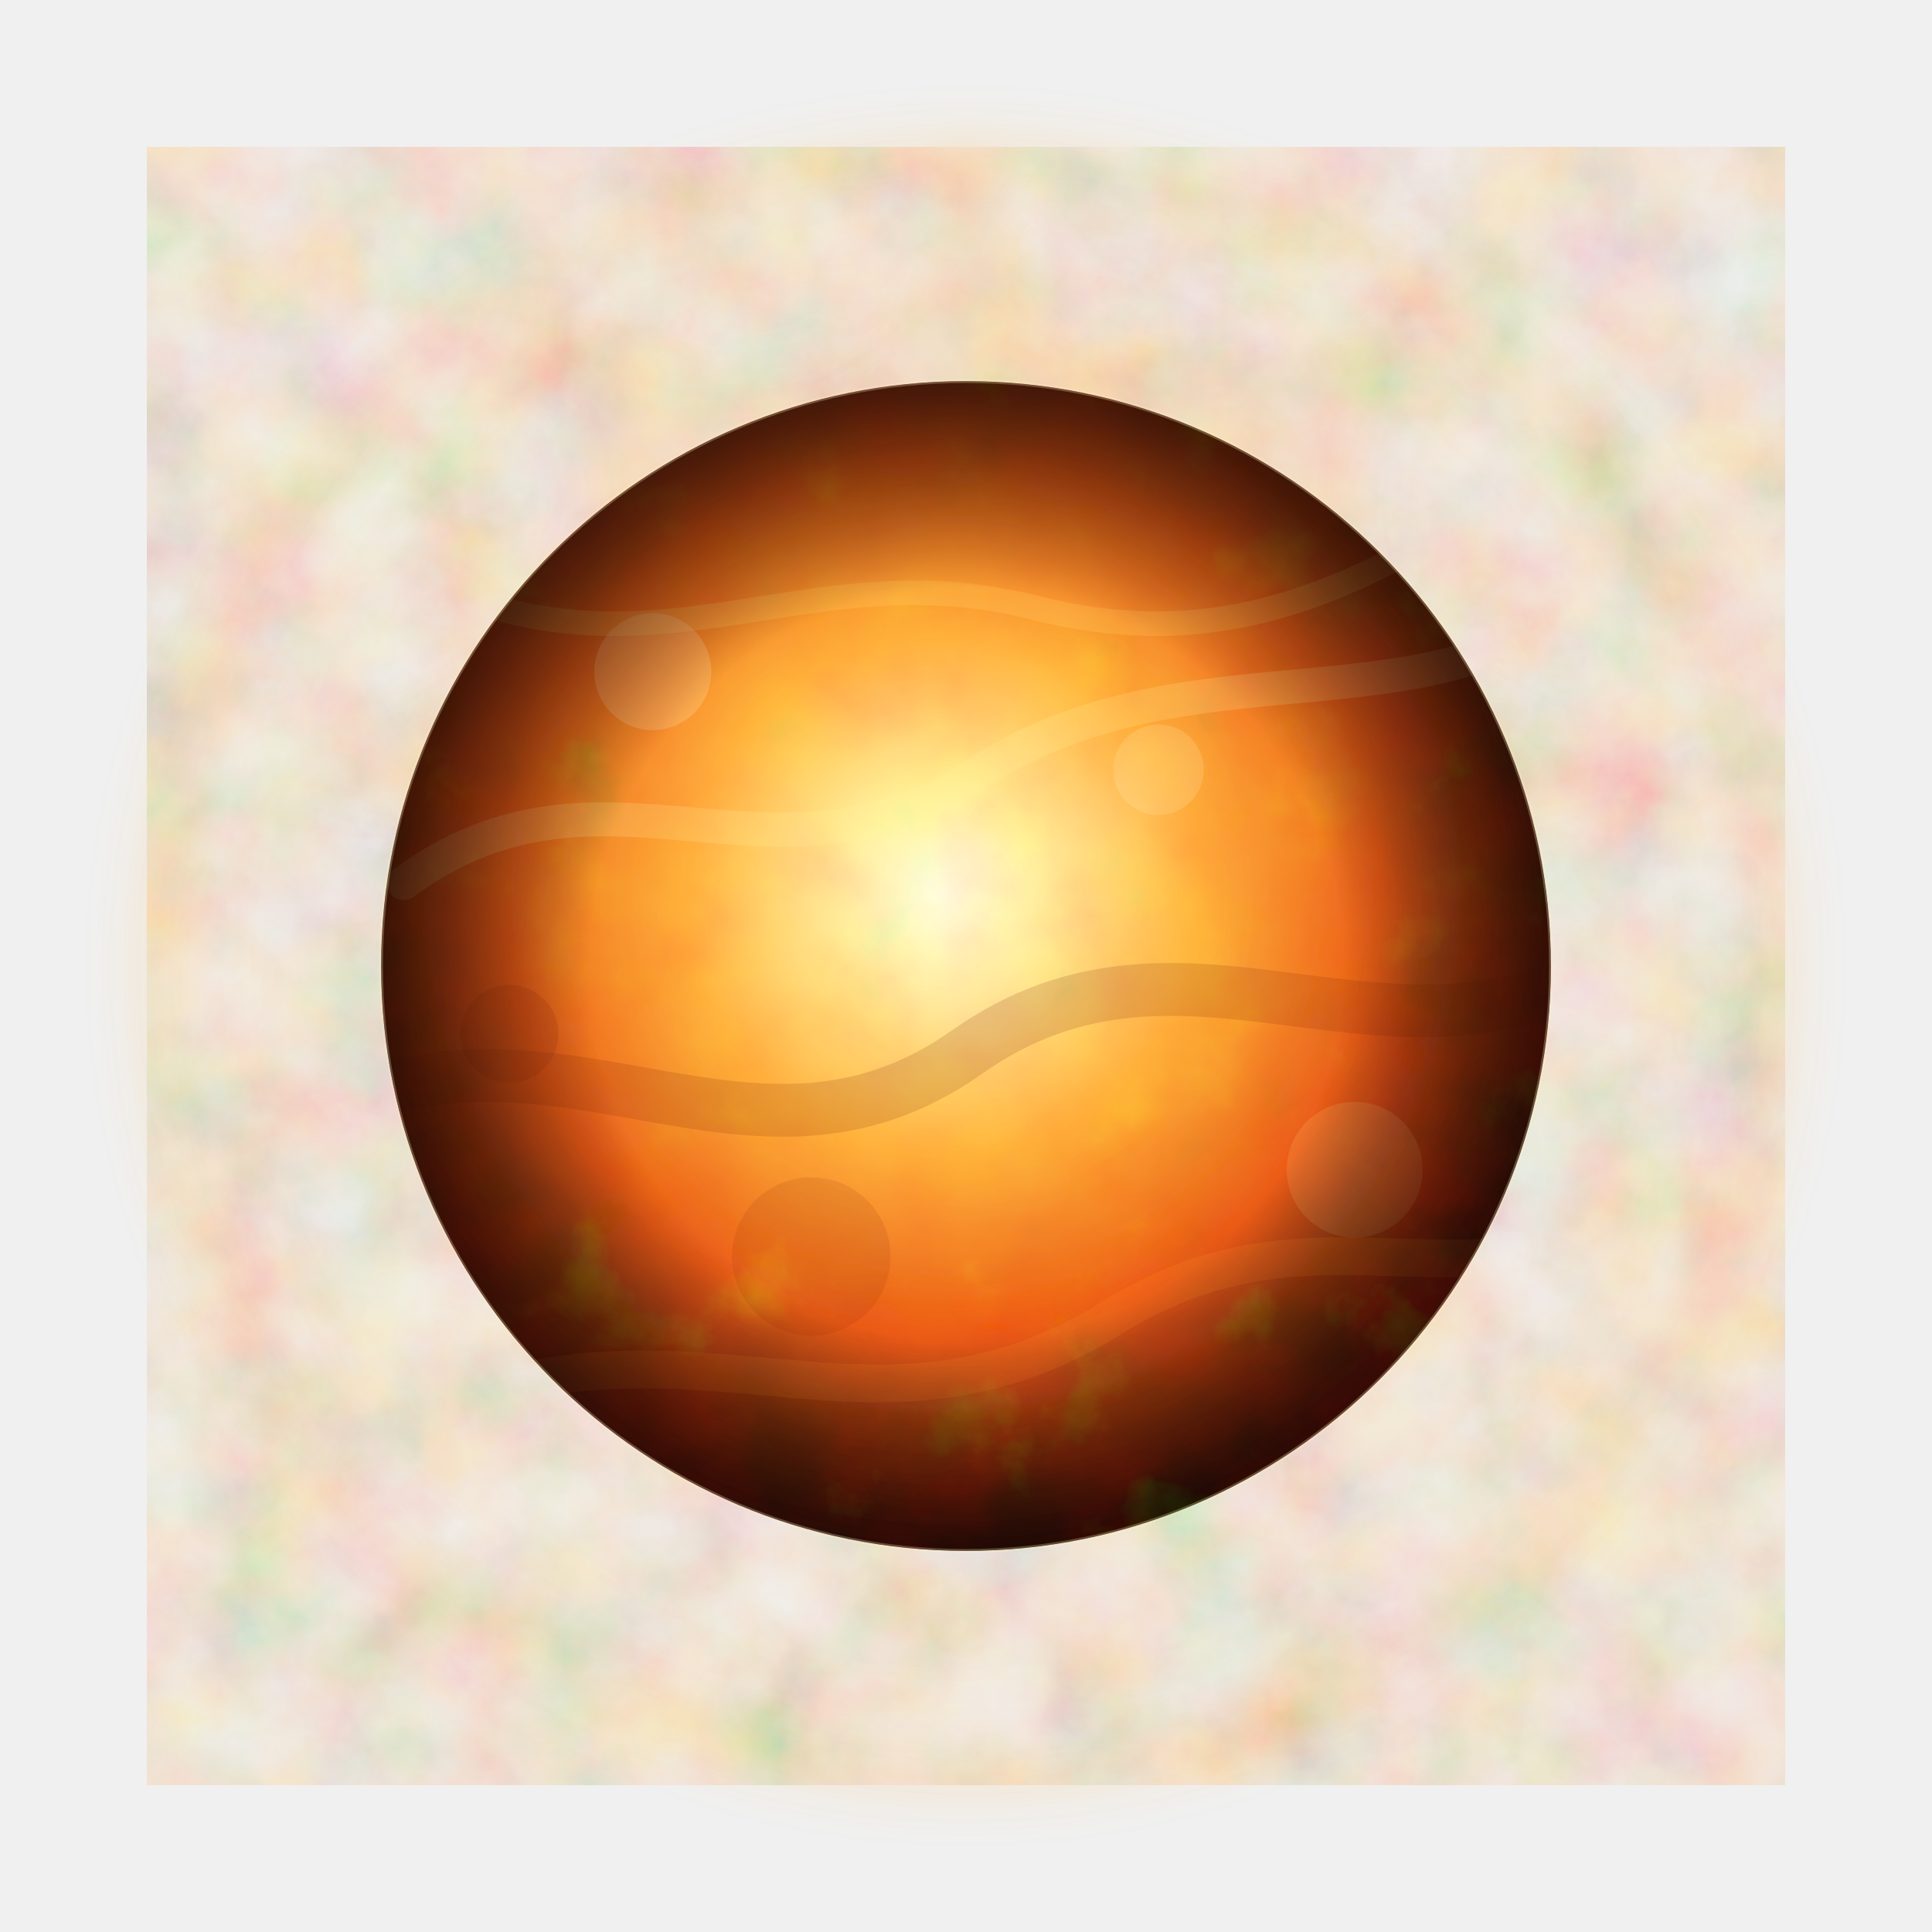
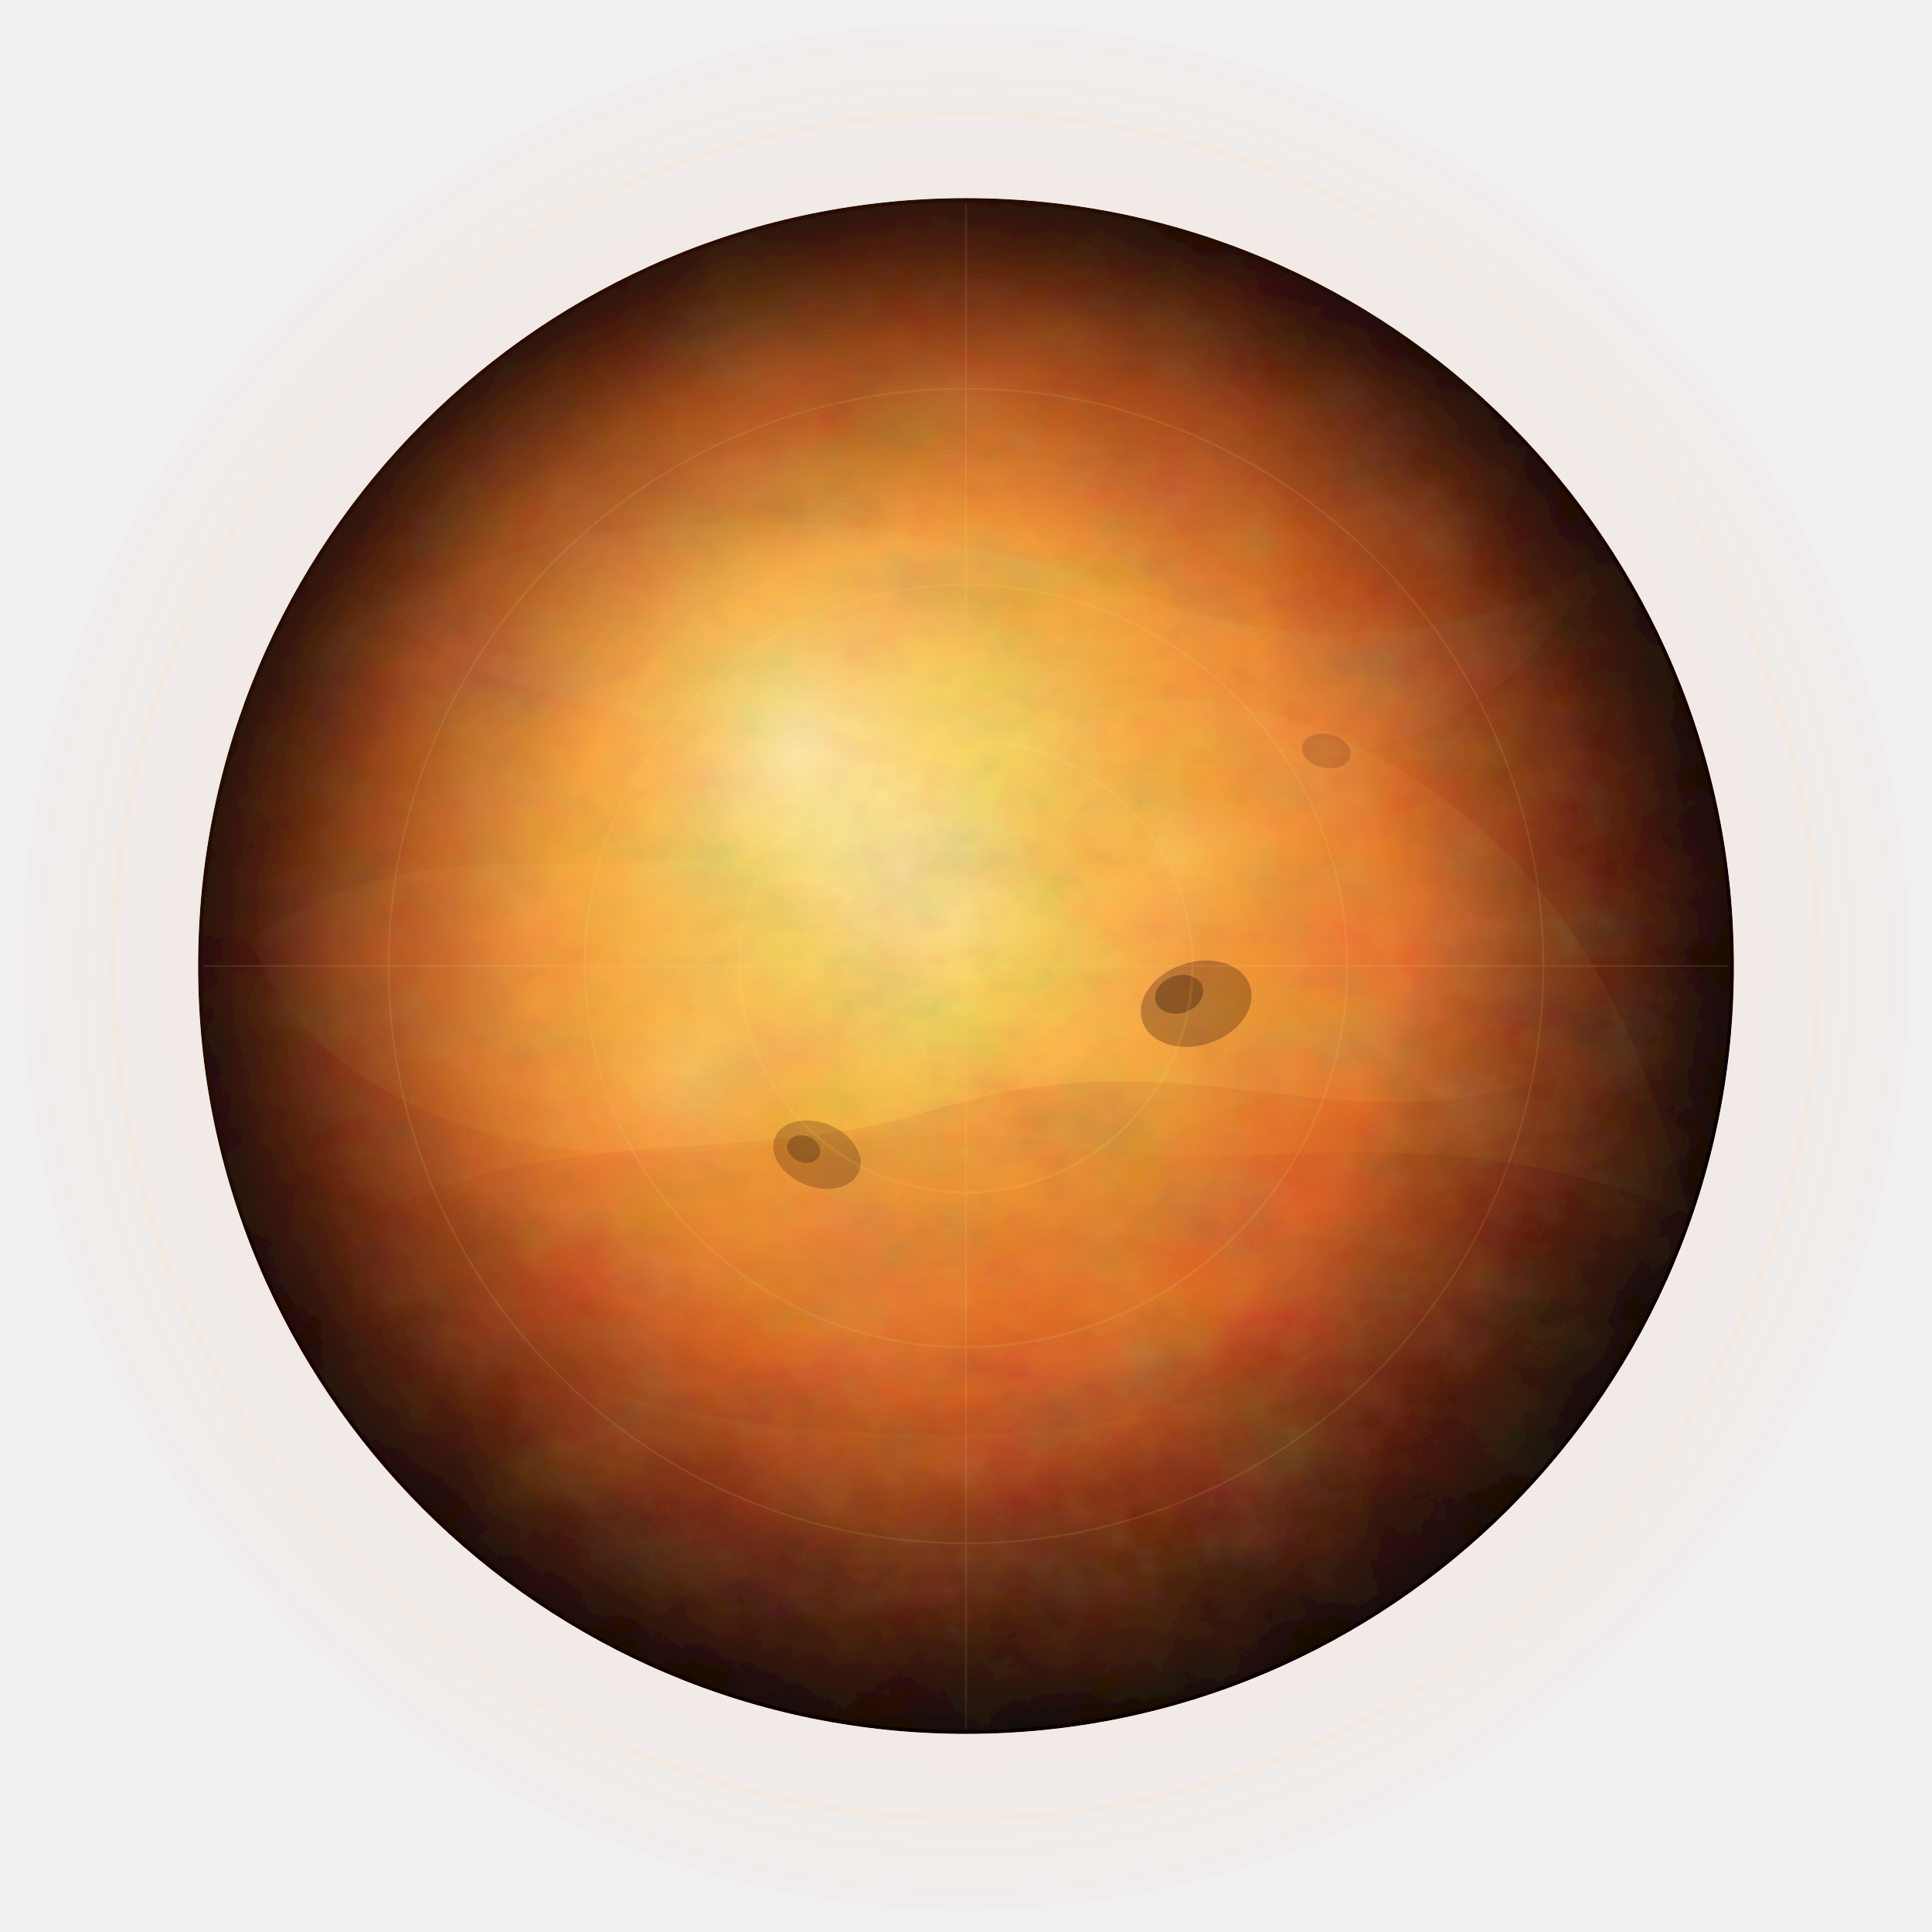
- <svg xmlns="http://www.w3.org/2000/svg" viewBox="0 0 1024 1024" role="img" aria-label="Diamond Gate Bridge procedural sun asset">
+ <svg xmlns="http://www.w3.org/2000/svg" viewBox="0 0 1024 1024" role="img" aria-labelledby="title desc" data-dgb-sun-svg="satellite-observational-solar-disc-b7">
  <defs>
-     <radialGradient id="sunDisc" cx="48%" cy="44%" r="58%">
-       <stop offset="0%" stop-color="#fffff0" />
-       <stop offset="14%" stop-color="#fff2a8" />
-       <stop offset="38%" stop-color="#ffb33f" />
-       <stop offset="64%" stop-color="#e85f18" />
-       <stop offset="100%" stop-color="#3b0d04" />
+     <radialGradient id="coronaGlow" cx="50%" cy="50%" r="55%">
+       <stop offset="0%" stop-color="#ffe78f" stop-opacity="0.34" />
+       <stop offset="32%" stop-color="#ff9d33" stop-opacity="0.16" />
+       <stop offset="68%" stop-color="#ff6b1f" stop-opacity="0.07" />
+       <stop offset="100%" stop-color="#ff6b1f" stop-opacity="0" />
    </radialGradient>
-     <radialGradient id="limbShade" cx="50%" cy="50%" r="50%">
-       <stop offset="0%" stop-color="rgba(0,0,0,0)" />
-       <stop offset="64%" stop-color="rgba(0,0,0,0)" />
-       <stop offset="100%" stop-color="rgba(15,4,1,0.72)" />
+     <radialGradient id="solarBody" cx="46%" cy="44%" r="58%">
+       <stop offset="0%" stop-color="#fff6bf" />
+       <stop offset="16%" stop-color="#ffdf63" />
+       <stop offset="34%" stop-color="#ffa334" />
+       <stop offset="58%" stop-color="#e45c1d" />
+       <stop offset="78%" stop-color="#7e210c" />
+       <stop offset="100%" stop-color="#1a0503" />
    </radialGradient>
-     <filter id="solarTexture" x="-20%" y="-20%" width="140%" height="140%">
-       <feTurbulence type="fractalNoise" baseFrequency="0.018" numOctaves="5" seed="42" result="noise" />
-       <feColorMatrix in="noise" type="matrix" values="           1.6 0   0   0 0           0   0.8 0   0 0           0   0   0.25 0 0           0   0   0   0.42 0" result="coloredNoise" />
-       <feBlend in="SourceGraphic" in2="coloredNoise" mode="overlay" />
+     <radialGradient id="limbDarkening" cx="50%" cy="50%" r="50%">
+       <stop offset="0%" stop-color="#ffffff" stop-opacity="0" />
+       <stop offset="56%" stop-color="#2a0602" stop-opacity="0" />
+       <stop offset="82%" stop-color="#180300" stop-opacity="0.34" />
+       <stop offset="100%" stop-color="#050000" stop-opacity="0.78" />
+     </radialGradient>
+     <radialGradient id="hotCore" cx="39%" cy="36%" r="36%">
+       <stop offset="0%" stop-color="#fffce1" stop-opacity="0.64" />
+       <stop offset="24%" stop-color="#ffe68c" stop-opacity="0.30" />
+       <stop offset="72%" stop-color="#ffb342" stop-opacity="0.05" />
+       <stop offset="100%" stop-color="#ffb342" stop-opacity="0" />
+     </radialGradient>
+     <radialGradient id="activeRegionA" cx="32%" cy="57%" r="17%">
+       <stop offset="0%" stop-color="#fff1a2" stop-opacity="0.36" />
+       <stop offset="42%" stop-color="#ff9f3a" stop-opacity="0.18" />
+       <stop offset="100%" stop-color="#ff9f3a" stop-opacity="0" />
+     </radialGradient>
+     <radialGradient id="activeRegionB" cx="64%" cy="43%" r="14%">
+       <stop offset="0%" stop-color="#ffe18a" stop-opacity="0.28" />
+       <stop offset="46%" stop-color="#ff7d2f" stop-opacity="0.14" />
+       <stop offset="100%" stop-color="#ff7d2f" stop-opacity="0" />
+     </radialGradient>
+     <filter id="photosphereTexture" x="-8%" y="-8%" width="116%" height="116%">
+       <feTurbulence type="fractalNoise" baseFrequency="0.014 0.021" numOctaves="5" seed="4217" result="broadNoise" />
+       <feTurbulence type="fractalNoise" baseFrequency="0.062 0.074" numOctaves="4" seed="7331" result="fineNoise" />
+       <feColorMatrix in="broadNoise" type="matrix" values="           1.20 0    0    0   -0.08           0    0.72 0    0   -0.06           0    0    0.22 0   -0.03           0    0    0    .46 0" result="broadColor" />
+       <feColorMatrix in="fineNoise" type="matrix" values="           1.05 0    0    0   -0.05           0    0.58 0    0   -0.04           0    0    0.16 0   -0.02           0    0    0    .24 0" result="fineColor" />
+       <feBlend in="broadColor" in2="fineColor" mode="screen" result="texture" />
+       <feComposite in="texture" in2="SourceGraphic" operator="in" result="discTexture" />
    </filter>
-     <filter id="softCorona" x="-50%" y="-50%" width="200%" height="200%">
-       <feGaussianBlur stdDeviation="12" />
+     <filter id="softBloom" x="-28%" y="-28%" width="156%" height="156%">
+       <feGaussianBlur stdDeviation="10" result="blur" />
+       <feColorMatrix in="blur" type="matrix" values="           1 0 0 0 0           0 .68 0 0 0           0 0 .28 0 0           0 0 0 .42 0" result="warmBlur" />
+       <feMerge>
+         <feMergeNode in="warmBlur" />
+         <feMergeNode in="SourceGraphic" />
+       </feMerge>
    </filter>
    <clipPath id="discClip">
-       <circle cx="512" cy="512" r="310" />
+       <circle cx="512" cy="512" r="405" />
    </clipPath>
+     <mask id="discMask">
+       <rect width="1024" height="1024" fill="black" />
+       <circle cx="512" cy="512" r="407" fill="white" />
+     </mask>
  </defs>
  <rect width="1024" height="1024" fill="none" />
-   <g opacity="0.74" filter="url(#softCorona)">
-     <circle cx="512" cy="512" r="430" fill="none" stroke="#ffb340" stroke-width="24" stroke-opacity="0.22" />
-     <circle cx="512" cy="512" r="386" fill="none" stroke="#fff0a8" stroke-width="10" stroke-opacity="0.24" />
-     <path d="M512 70 C558 204 626 220 760 154 C678 286 714 360 886 410 C716 430 678 502 792 650 C636 554 560 594 512 776 C464 594 388 554 232 650 C346 502 308 430 138 410 C310 360 346 286 264 154 C398 220 466 204 512 70Z" fill="#ff9a2f" opacity="0.18" />
+   <g id="corona" opacity="0.92">
+     <circle cx="512" cy="512" r="500" fill="url(#coronaGlow)" />
+     <circle cx="512" cy="512" r="452" fill="none" stroke="#ffd98a" stroke-opacity="0.08" stroke-width="4" />
  </g>
-   <circle cx="512" cy="512" r="310" fill="url(#sunDisc)" filter="url(#solarTexture)" />
-   <g clip-path="url(#discClip)" opacity="0.58">
-     <path d="M214 468 C320 390 408 482 518 410 C622 342 742 384 824 328" fill="none" stroke="#fff2a3" stroke-width="18" stroke-linecap="round" opacity="0.32" />
-     <path d="M170 590 C298 528 398 638 512 558 C630 474 738 584 860 506" fill="none" stroke="#7a1f08" stroke-width="28" stroke-linecap="round" opacity="0.28" />
-     <path d="M234 312 C352 362 430 292 548 322 C650 348 722 312 814 252" fill="none" stroke="#ffd66a" stroke-width="13" stroke-linecap="round" opacity="0.36" />
-     <path d="M224 748 C374 688 462 778 590 698 C690 636 766 690 850 652" fill="none" stroke="#ff8a24" stroke-width="20" stroke-linecap="round" opacity="0.34" />
-     <circle cx="346" cy="356" r="31" fill="#fff8cf" opacity="0.32" />
-     <circle cx="614" cy="408" r="24" fill="#fff8cf" opacity="0.28" />
-     <circle cx="430" cy="666" r="42" fill="#8d2508" opacity="0.22" />
-     <circle cx="718" cy="620" r="36" fill="#fff0a4" opacity="0.22" />
-     <circle cx="270" cy="548" r="26" fill="#7b1e06" opacity="0.24" />
+   <g id="solar-disc" mask="url(#discMask)" filter="url(#softBloom)">
+     <circle cx="512" cy="512" r="407" fill="url(#solarBody)" />
+     <g clip-path="url(#discClip)" filter="url(#photosphereTexture)" opacity="0.84">
+       <circle cx="512" cy="512" r="407" fill="#ff8a24" />
+     </g>
+     <g clip-path="url(#discClip)" opacity="0.36">
+       <path d="M133 498 C235 428 323 478 420 444 C530 405 593 331 724 398 C834 455 872 553 895 643 C755 587 673 625 566 607 C438 585 339 641 222 587 C172 564 145 532 133 498Z" fill="#ffd567" opacity="0.24" />
+       <path d="M174 658 C284 589 390 621 492 589 C636 545 701 611 827 570 C774 692 667 754 526 760 C381 765 258 733 174 658Z" fill="#8d250d" opacity="0.24" />
+       <path d="M204 323 C323 252 492 273 610 317 C706 353 793 331 846 300 C789 408 672 420 552 399 C411 374 311 405 204 323Z" fill="#fff1a2" opacity="0.13" />
+     </g>
+     <circle cx="512" cy="512" r="407" fill="url(#activeRegionA)" opacity="0.90" />
+     <circle cx="512" cy="512" r="407" fill="url(#activeRegionB)" opacity="0.84" />
+     <circle cx="512" cy="512" r="407" fill="url(#hotCore)" opacity="0.90" />
+     <circle cx="512" cy="512" r="407" fill="url(#limbDarkening)" opacity="0.96" />
+     <g id="sunspots" opacity="0.66">
+       <ellipse cx="634" cy="532" rx="30" ry="22" fill="#250601" opacity="0.42" transform="rotate(-18 634 532)" />
+       <ellipse cx="625" cy="527" rx="13" ry="10" fill="#100200" opacity="0.52" transform="rotate(-18 625 527)" />
+       <ellipse cx="433" cy="612" rx="24" ry="17" fill="#2a0701" opacity="0.34" transform="rotate(22 433 612)" />
+       <ellipse cx="426" cy="609" rx="9" ry="7" fill="#110200" opacity="0.42" transform="rotate(22 426 609)" />
+       <ellipse cx="703" cy="398" rx="13" ry="9" fill="#240501" opacity="0.24" transform="rotate(12 703 398)" />
+     </g>
+     <g id="observational-lines" clip-path="url(#discClip)" opacity="0.10">
+       <circle cx="512" cy="512" r="120" fill="none" stroke="#ffe18a" stroke-width="1.5" />
+       <circle cx="512" cy="512" r="202" fill="none" stroke="#ffe18a" stroke-width="1.2" />
+       <circle cx="512" cy="512" r="306" fill="none" stroke="#ffe18a" stroke-width="1" />
+       <path d="M512 108 L512 916" stroke="#ffe18a" stroke-width="1" />
+       <path d="M108 512 L916 512" stroke="#ffe18a" stroke-width="1" />
+     </g>
  </g>
-   <circle cx="512" cy="512" r="310" fill="url(#limbShade)" />
-   <circle cx="512" cy="512" r="310" fill="none" stroke="#fff2c5" stroke-width="2" stroke-opacity="0.26" />
</svg>
